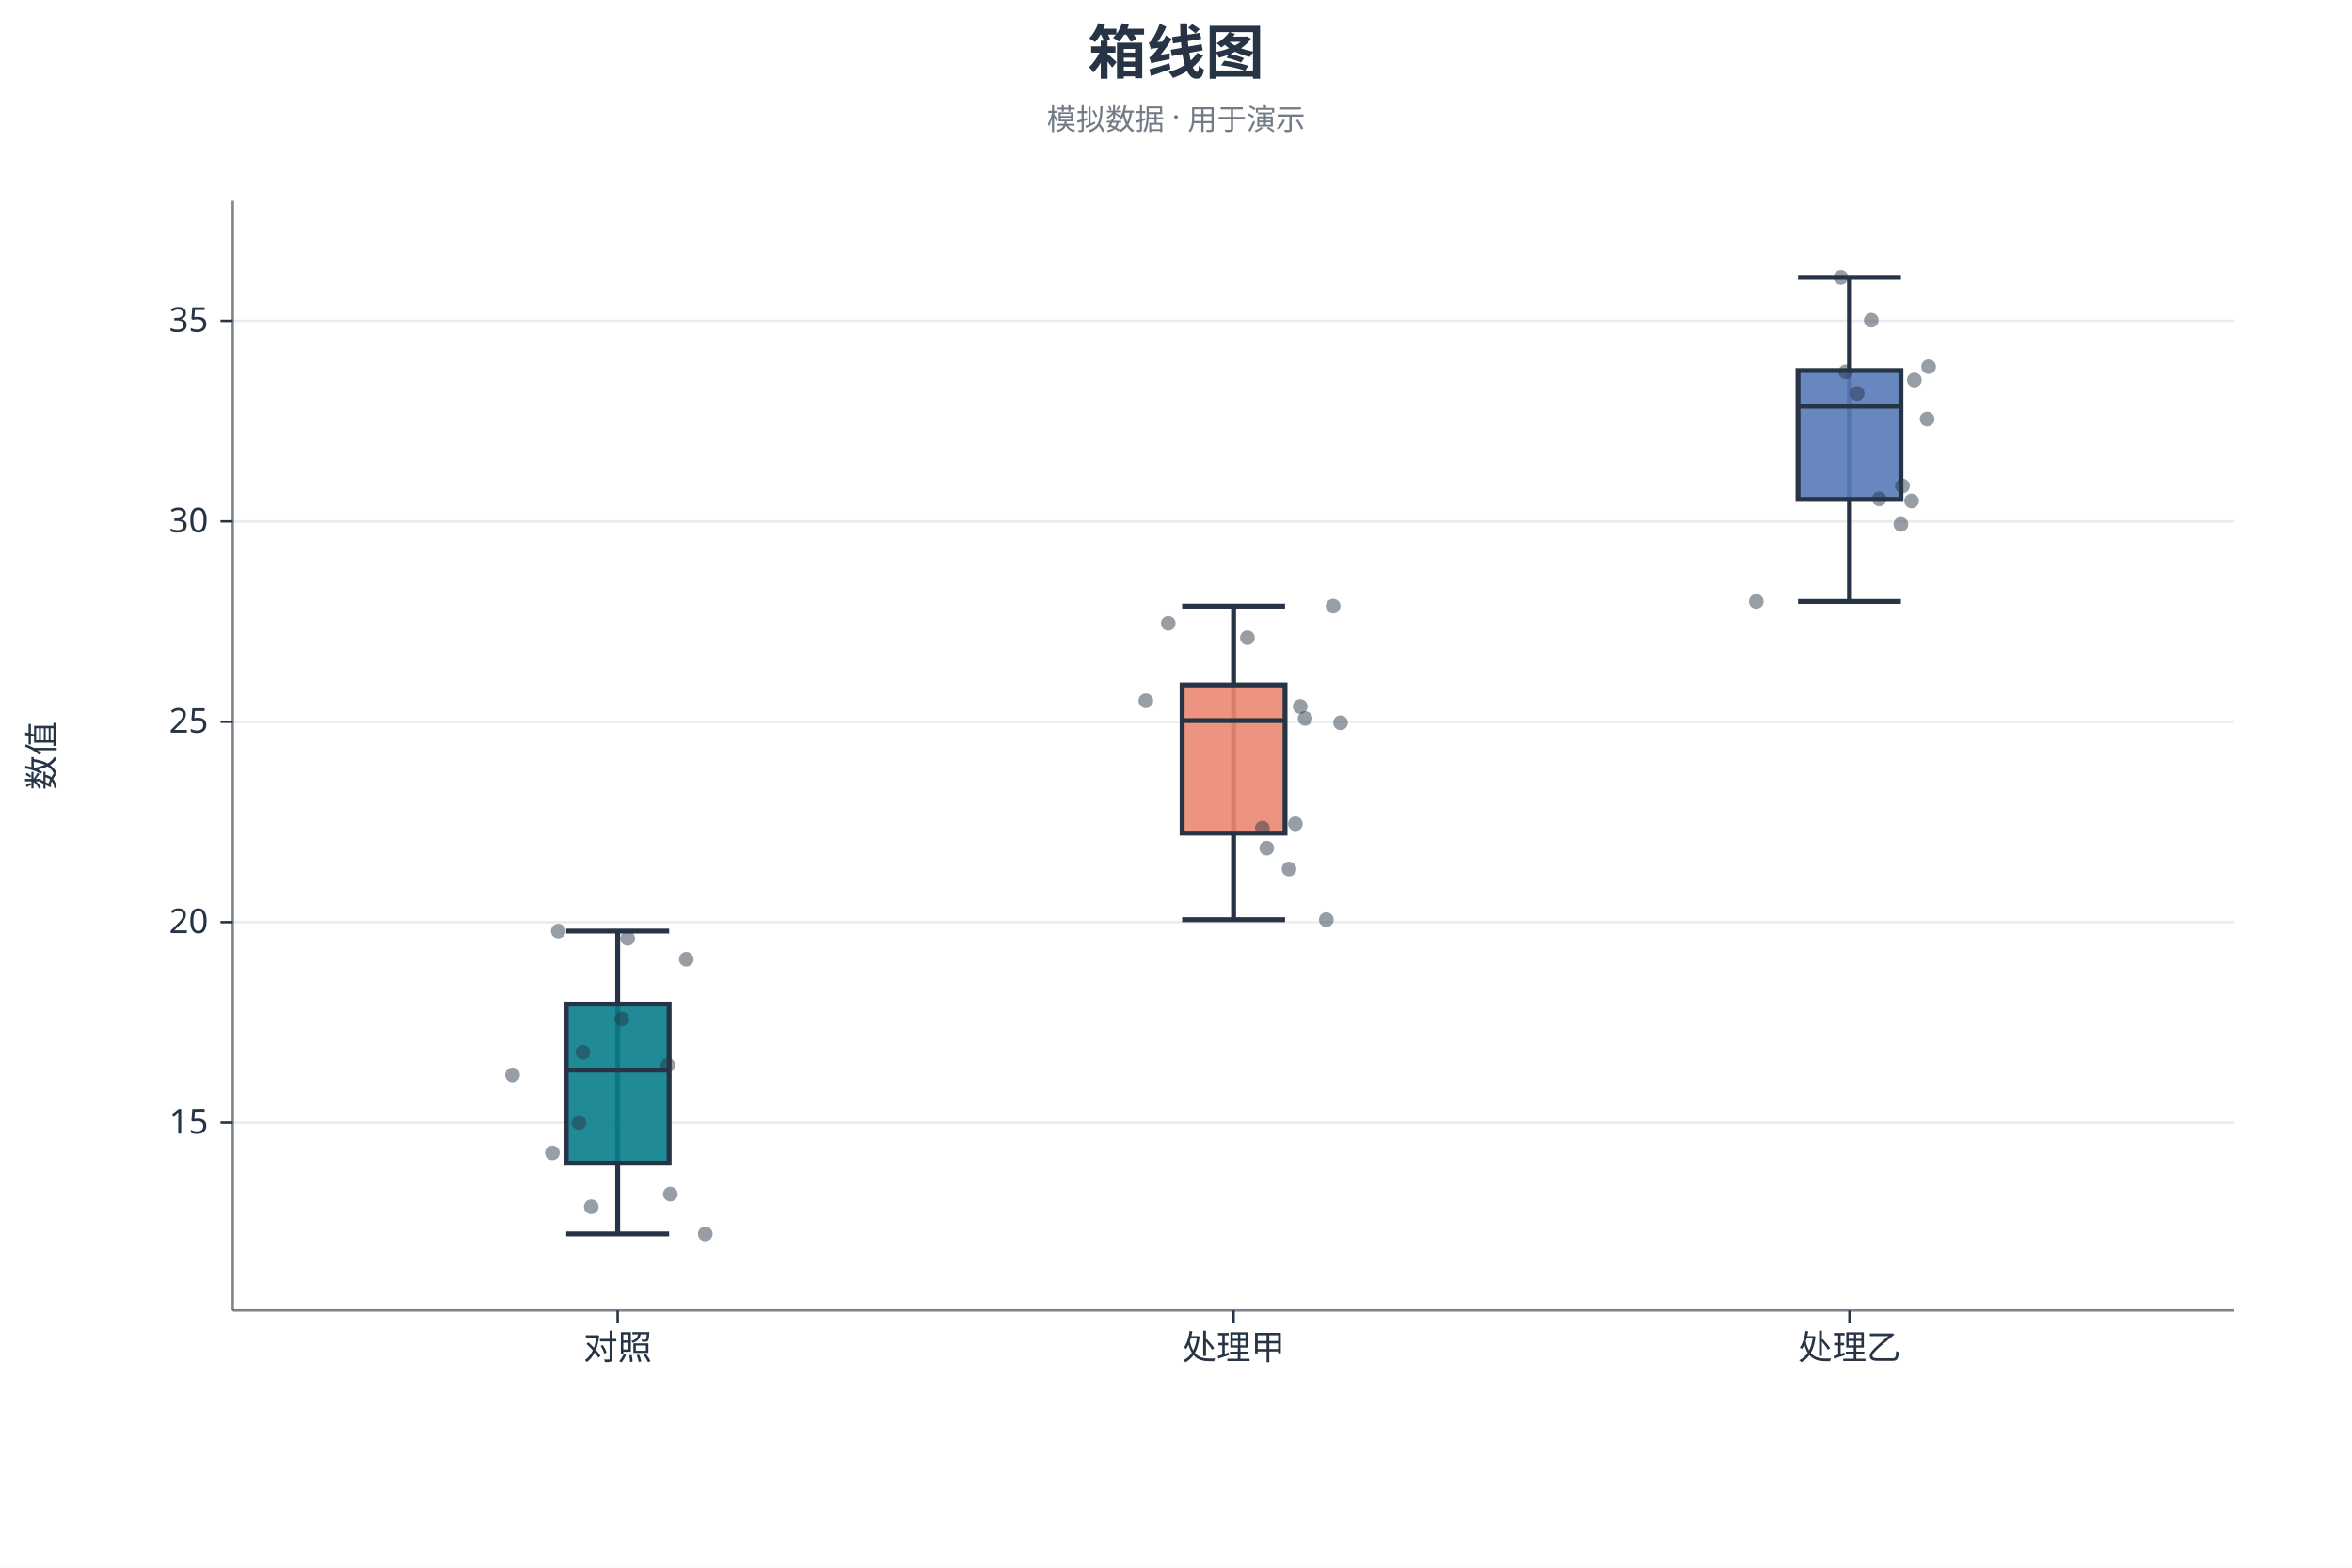
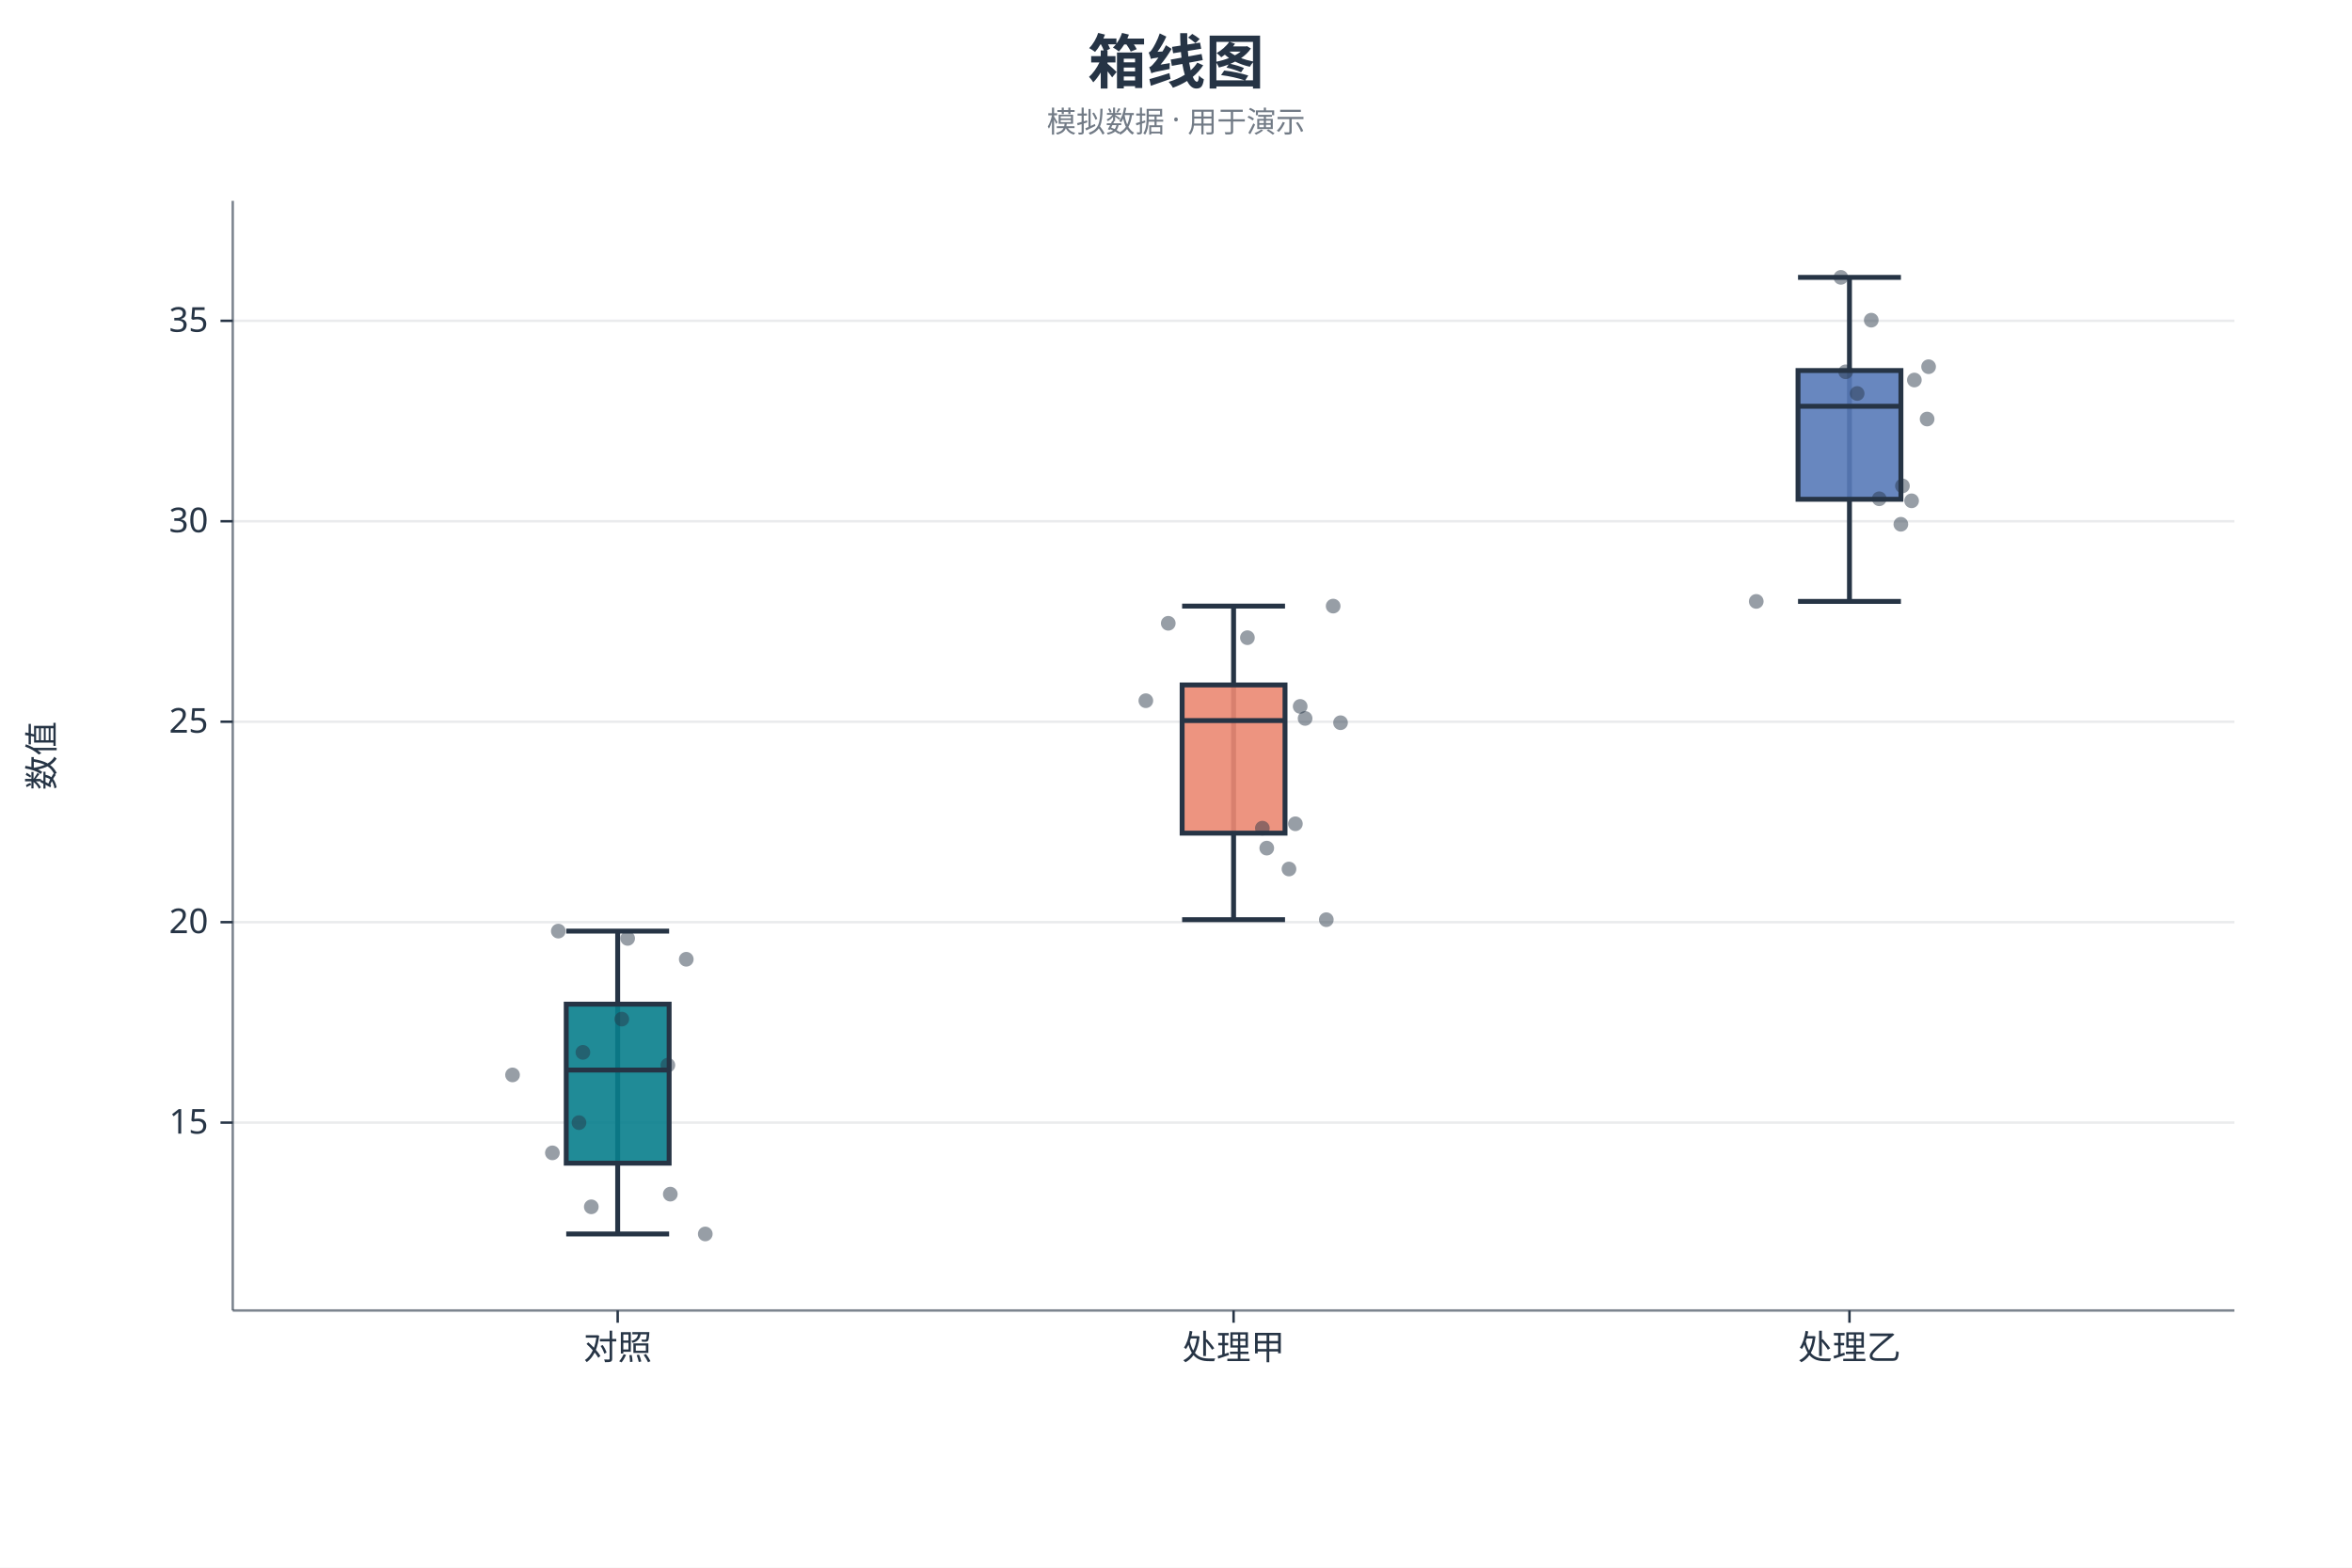
<svg xmlns="http://www.w3.org/2000/svg" data-chart="true" class="chart-svg" width="960" height="640" viewBox="0 0 960 640" role="img" aria-label="箱线图">
-   <svg data-chart="true" width="960" height="640" viewBox="0 0 960 640" role="img" aria-label="箱线图" style="font-family: &quot;Noto Sans SC&quot;, &quot;Microsoft YaHei&quot;, sans-serif; font-size: 14px; color: rgb(38, 52, 69); overflow: visible;">
+   <svg data-chart="true" width="960" height="640" viewBox="0 0 960 640" role="img" aria-label="箱线图" style="font-family: &quot;Noto Sans SC&quot;; font-size: 14px; color: rgb(38, 52, 69); overflow: visible;">
+     <defs />
    <defs>
-       <pattern id="basicru-pattern-0" width="8" height="8" patternUnits="userSpaceOnUse" patternTransform="rotate(0)">
-         <rect width="100%" height="100%" fill="#087f8c" fill-opacity="0.2" />
-         <line x1="0" y1="0" x2="8" y2="0" stroke="#087f8c" stroke-width="1.5" />
-       </pattern>
-       <pattern id="basicru-pattern-1" width="8" height="8" patternUnits="userSpaceOnUse" patternTransform="rotate(0)">
-         <rect width="100%" height="100%" fill="#eb8972" fill-opacity="0.2" />
-         <line x1="0" y1="0" x2="8" y2="0" stroke="#eb8972" stroke-width="1.5" />
-       </pattern>
-       <pattern id="basicru-pattern-2" width="8" height="8" patternUnits="userSpaceOnUse" patternTransform="rotate(0)">
-         <rect width="100%" height="100%" fill="#587ab8" fill-opacity="0.2" />
-         <line x1="0" y1="0" x2="8" y2="0" stroke="#587ab8" stroke-width="1.5" />
-       </pattern>
-       <pattern id="basicru-pattern-3" width="8" height="8" patternUnits="userSpaceOnUse" patternTransform="rotate(0)">
-         <rect width="100%" height="100%" fill="#b78bc1" fill-opacity="0.2" />
-         <line x1="0" y1="0" x2="8" y2="0" stroke="#b78bc1" stroke-width="1.5" />
-       </pattern>
-       <pattern id="basicru-pattern-4" width="8" height="8" patternUnits="userSpaceOnUse" patternTransform="rotate(0)">
-         <rect width="100%" height="100%" fill="#b9ac62" fill-opacity="0.2" />
-         <line x1="0" y1="0" x2="8" y2="0" stroke="#b9ac62" stroke-width="1.5" />
-       </pattern>
-       <pattern id="basicru-pattern-5" width="8" height="8" patternUnits="userSpaceOnUse" patternTransform="rotate(0)">
-         <rect width="100%" height="100%" fill="#76b7bc" fill-opacity="0.2" />
-         <line x1="0" y1="0" x2="8" y2="0" stroke="#76b7bc" stroke-width="1.5" />
-       </pattern>
+       <marker id="basicru-arrow" viewBox="0 0 10 10" refX="9" refY="5" markerWidth="7" markerHeight="7" orient="auto-start-reverse">
+         <path d="M0,0L10,5L0,10Z" fill="#263445" />
+       </marker>
    </defs>
    <rect width="960" height="640" fill="#ffffff" />
-     <text x="480" y="30" text-anchor="middle" font-size="24" font-weight="700" font-style="normal" fill="#263445">
+     <text x="480" y="34" text-anchor="middle" font-size="24" font-weight="700" font-style="normal" fill="#263445">
      <tspan x="480" dy="0">箱线图</tspan>
    </text>
-     <text x="480" y="53" text-anchor="middle" fill="#263445" opacity=".65" font-size="12">模拟数据 · 用于演示</text>
+     <text x="480" y="54" text-anchor="middle" fill="#263445" opacity=".65" font-size="12">
+       <tspan x="480" dy="0">模拟数据 · 用于演示</tspan>
+     </text>
    <defs>
      <clipPath id="basicru-clip">
        <rect x="0" y="0" width="817" height="453" />
      </clipPath>
    </defs>
    <g data-part="axes" transform="translate(95,82)" fill="#263445" stroke-width="1">
      <line x1="0" x2="817" y1="453" y2="453" stroke="#263445" opacity=".6" />
      <line x1="0" x2="0" y1="0" y2="453" stroke="#263445" opacity=".6" />
      <g transform="translate(157.1154,0)">
        <g transform="translate(0,453)">
          <line y2="5" stroke="#263445" />
          <text y="20" text-anchor="middle" font-size="14" fill="#263445" font-weight="400" font-style="normal">
            <tspan x="0" dy="0">对照</tspan>
          </text>
        </g>
      </g>
      <g transform="translate(408.5,0)">
        <g transform="translate(0,453)">
          <line y2="5" stroke="#263445" />
          <text y="20" text-anchor="middle" font-size="14" fill="#263445" font-weight="400" font-style="normal">
            <tspan x="0" dy="0">处理甲</tspan>
          </text>
        </g>
      </g>
      <g transform="translate(659.8846,0)">
        <g transform="translate(0,453)">
          <line y2="5" stroke="#263445" />
          <text y="20" text-anchor="middle" font-size="14" fill="#263445" font-weight="400" font-style="normal">
            <tspan x="0" dy="0">处理乙</tspan>
          </text>
        </g>
      </g>
      <g transform="translate(0,376.3074)">
        <line x2="817" stroke="#263445" opacity="0.1" />
        <g transform="translate(0,0)">
          <line x2="-5" stroke="#263445" />
          <text x="-10" dy=".32em" text-anchor="end" font-size="14" fill="#263445" font-weight="400" font-style="normal">15</text>
        </g>
      </g>
      <g transform="translate(0,294.4723)">
        <line x2="817" stroke="#263445" opacity="0.1" />
        <g transform="translate(0,0)">
          <line x2="-5" stroke="#263445" />
          <text x="-10" dy=".32em" text-anchor="end" font-size="14" fill="#263445" font-weight="400" font-style="normal">20</text>
        </g>
      </g>
      <g transform="translate(0,212.6371)">
        <line x2="817" stroke="#263445" opacity="0.1" />
        <g transform="translate(0,0)">
          <line x2="-5" stroke="#263445" />
          <text x="-10" dy=".32em" text-anchor="end" font-size="14" fill="#263445" font-weight="400" font-style="normal">25</text>
        </g>
      </g>
      <g transform="translate(0,130.802)">
        <line x2="817" stroke="#263445" opacity="0.1" />
        <g transform="translate(0,0)">
          <line x2="-5" stroke="#263445" />
          <text x="-10" dy=".32em" text-anchor="end" font-size="14" fill="#263445" font-weight="400" font-style="normal">30</text>
        </g>
      </g>
      <g transform="translate(0,48.96687)">
        <line x2="817" stroke="#263445" opacity="0.1" />
        <g transform="translate(0,0)">
          <line x2="-5" stroke="#263445" />
          <text x="-10" dy=".32em" text-anchor="end" font-size="14" fill="#263445" font-weight="400" font-style="normal">35</text>
        </g>
      </g>
      <text transform="translate(-73,226.5) rotate(-90)" text-anchor="middle" font-size="14" font-weight="400" font-style="normal">
        <tspan>数值</tspan>
      </text>
+       <g data-part="category-bands" />
    </g>
    <g data-part="marks" clip-path="url(#basicru-clip)" transform="translate(95,82)">
      <g data-category="对照" data-group="数据">
        <g>
          <line x1="157.115" y1="421.759" x2="157.115" y2="298.122" stroke="#263445" stroke-width="2" />
          <rect x="136.115" y="327.939" width="42" height="64.924" fill="#087f8c" fill-opacity="0.9" stroke="#263445" stroke-width="2" />
          <line x1="136.115" y1="421.759" x2="178.115" y2="421.759" stroke="#263445" stroke-width="2" />
          <line x1="136.115" y1="354.842" x2="178.115" y2="354.842" stroke="#263445" stroke-width="2" />
          <line x1="136.115" y1="298.122" x2="178.115" y2="298.122" stroke="#263445" stroke-width="2" />
        </g>
        <circle cx="141.32" cy="376.307" r="3" fill="#263445" opacity=".48" />
        <circle cx="185.109" cy="309.612" r="3" fill="#263445" opacity=".48" />
        <circle cx="177.602" cy="352.853" r="3" fill="#263445" opacity=".48" />
        <circle cx="192.868" cy="421.759" r="3" fill="#263445" opacity=".48" />
        <circle cx="158.787" cy="334.048" r="3" fill="#263445" opacity=".48" />
        <circle cx="161.184" cy="301.101" r="3" fill="#263445" opacity=".48" />
        <circle cx="146.346" cy="410.678" r="3" fill="#263445" opacity=".48" />
        <circle cx="130.466" cy="388.648" r="3" fill="#263445" opacity=".48" />
        <circle cx="132.885" cy="298.122" r="3" fill="#263445" opacity=".48" />
        <circle cx="114.198" cy="356.831" r="3" fill="#263445" opacity=".48" />
        <circle cx="178.593" cy="405.506" r="3" fill="#263445" opacity=".48" />
        <circle cx="142.921" cy="347.616" r="3" fill="#263445" opacity=".48" />
      </g>
      <g data-category="处理甲" data-group="数据">
        <g>
          <line x1="408.5" y1="293.458" x2="408.5" y2="165.435" stroke="#263445" stroke-width="2" />
          <rect x="387.5" y="197.629" width="42" height="60.501" fill="#eb8972" fill-opacity="0.9" stroke="#263445" stroke-width="2" />
          <line x1="387.5" y1="293.458" x2="429.5" y2="293.458" stroke="#263445" stroke-width="2" />
          <line x1="387.5" y1="212.171" x2="429.5" y2="212.171" stroke="#263445" stroke-width="2" />
          <line x1="387.5" y1="165.435" x2="429.5" y2="165.435" stroke="#263445" stroke-width="2" />
        </g>
        <circle cx="372.691" cy="204.061" r="3" fill="#263445" opacity=".48" />
        <circle cx="435.684" cy="206.385" r="3" fill="#263445" opacity=".48" />
        <circle cx="420.25" cy="256.092" r="3" fill="#263445" opacity=".48" />
        <circle cx="433.727" cy="254.308" r="3" fill="#263445" opacity=".48" />
        <circle cx="414.149" cy="178.332" r="3" fill="#263445" opacity=".48" />
        <circle cx="452.155" cy="213.046" r="3" fill="#263445" opacity=".48" />
        <circle cx="446.351" cy="293.458" r="3" fill="#263445" opacity=".48" />
        <circle cx="437.695" cy="211.295" r="3" fill="#263445" opacity=".48" />
        <circle cx="449.148" cy="165.435" r="3" fill="#263445" opacity=".48" />
        <circle cx="431.115" cy="272.77" r="3" fill="#263445" opacity=".48" />
        <circle cx="422.045" cy="264.242" r="3" fill="#263445" opacity=".48" />
        <circle cx="381.844" cy="172.456" r="3" fill="#263445" opacity=".48" />
      </g>
      <g data-category="处理乙" data-group="数据">
        <g>
          <line x1="659.885" y1="163.52" x2="659.885" y2="31.241" stroke="#263445" stroke-width="2" />
          <rect x="638.885" y="69.266" width="42" height="52.563" fill="#587ab8" fill-opacity="0.9" stroke="#263445" stroke-width="2" />
          <line x1="638.885" y1="163.52" x2="680.885" y2="163.52" stroke="#263445" stroke-width="2" />
          <line x1="638.885" y1="83.853" x2="680.885" y2="83.853" stroke="#263445" stroke-width="2" />
          <line x1="638.885" y1="31.241" x2="680.885" y2="31.241" stroke="#263445" stroke-width="2" />
        </g>
        <circle cx="658.334" cy="69.786" r="3" fill="#263445" opacity=".48" />
        <circle cx="685.243" cy="122.455" r="3" fill="#263445" opacity=".48" />
        <circle cx="681.504" cy="116.366" r="3" fill="#263445" opacity=".48" />
        <circle cx="663.025" cy="78.64" r="3" fill="#263445" opacity=".48" />
        <circle cx="692.181" cy="67.707" r="3" fill="#263445" opacity=".48" />
        <circle cx="672.038" cy="121.62" r="3" fill="#263445" opacity=".48" />
        <circle cx="680.86" cy="132.03" r="3" fill="#263445" opacity=".48" />
        <circle cx="668.776" cy="48.705" r="3" fill="#263445" opacity=".48" />
        <circle cx="686.369" cy="73.141" r="3" fill="#263445" opacity=".48" />
        <circle cx="621.835" cy="163.52" r="3" fill="#263445" opacity=".48" />
        <circle cx="691.579" cy="89.066" r="3" fill="#263445" opacity=".48" />
        <circle cx="656.377" cy="31.241" r="3" fill="#263445" opacity=".48" />
      </g>
    </g>
  </svg>
</svg>
